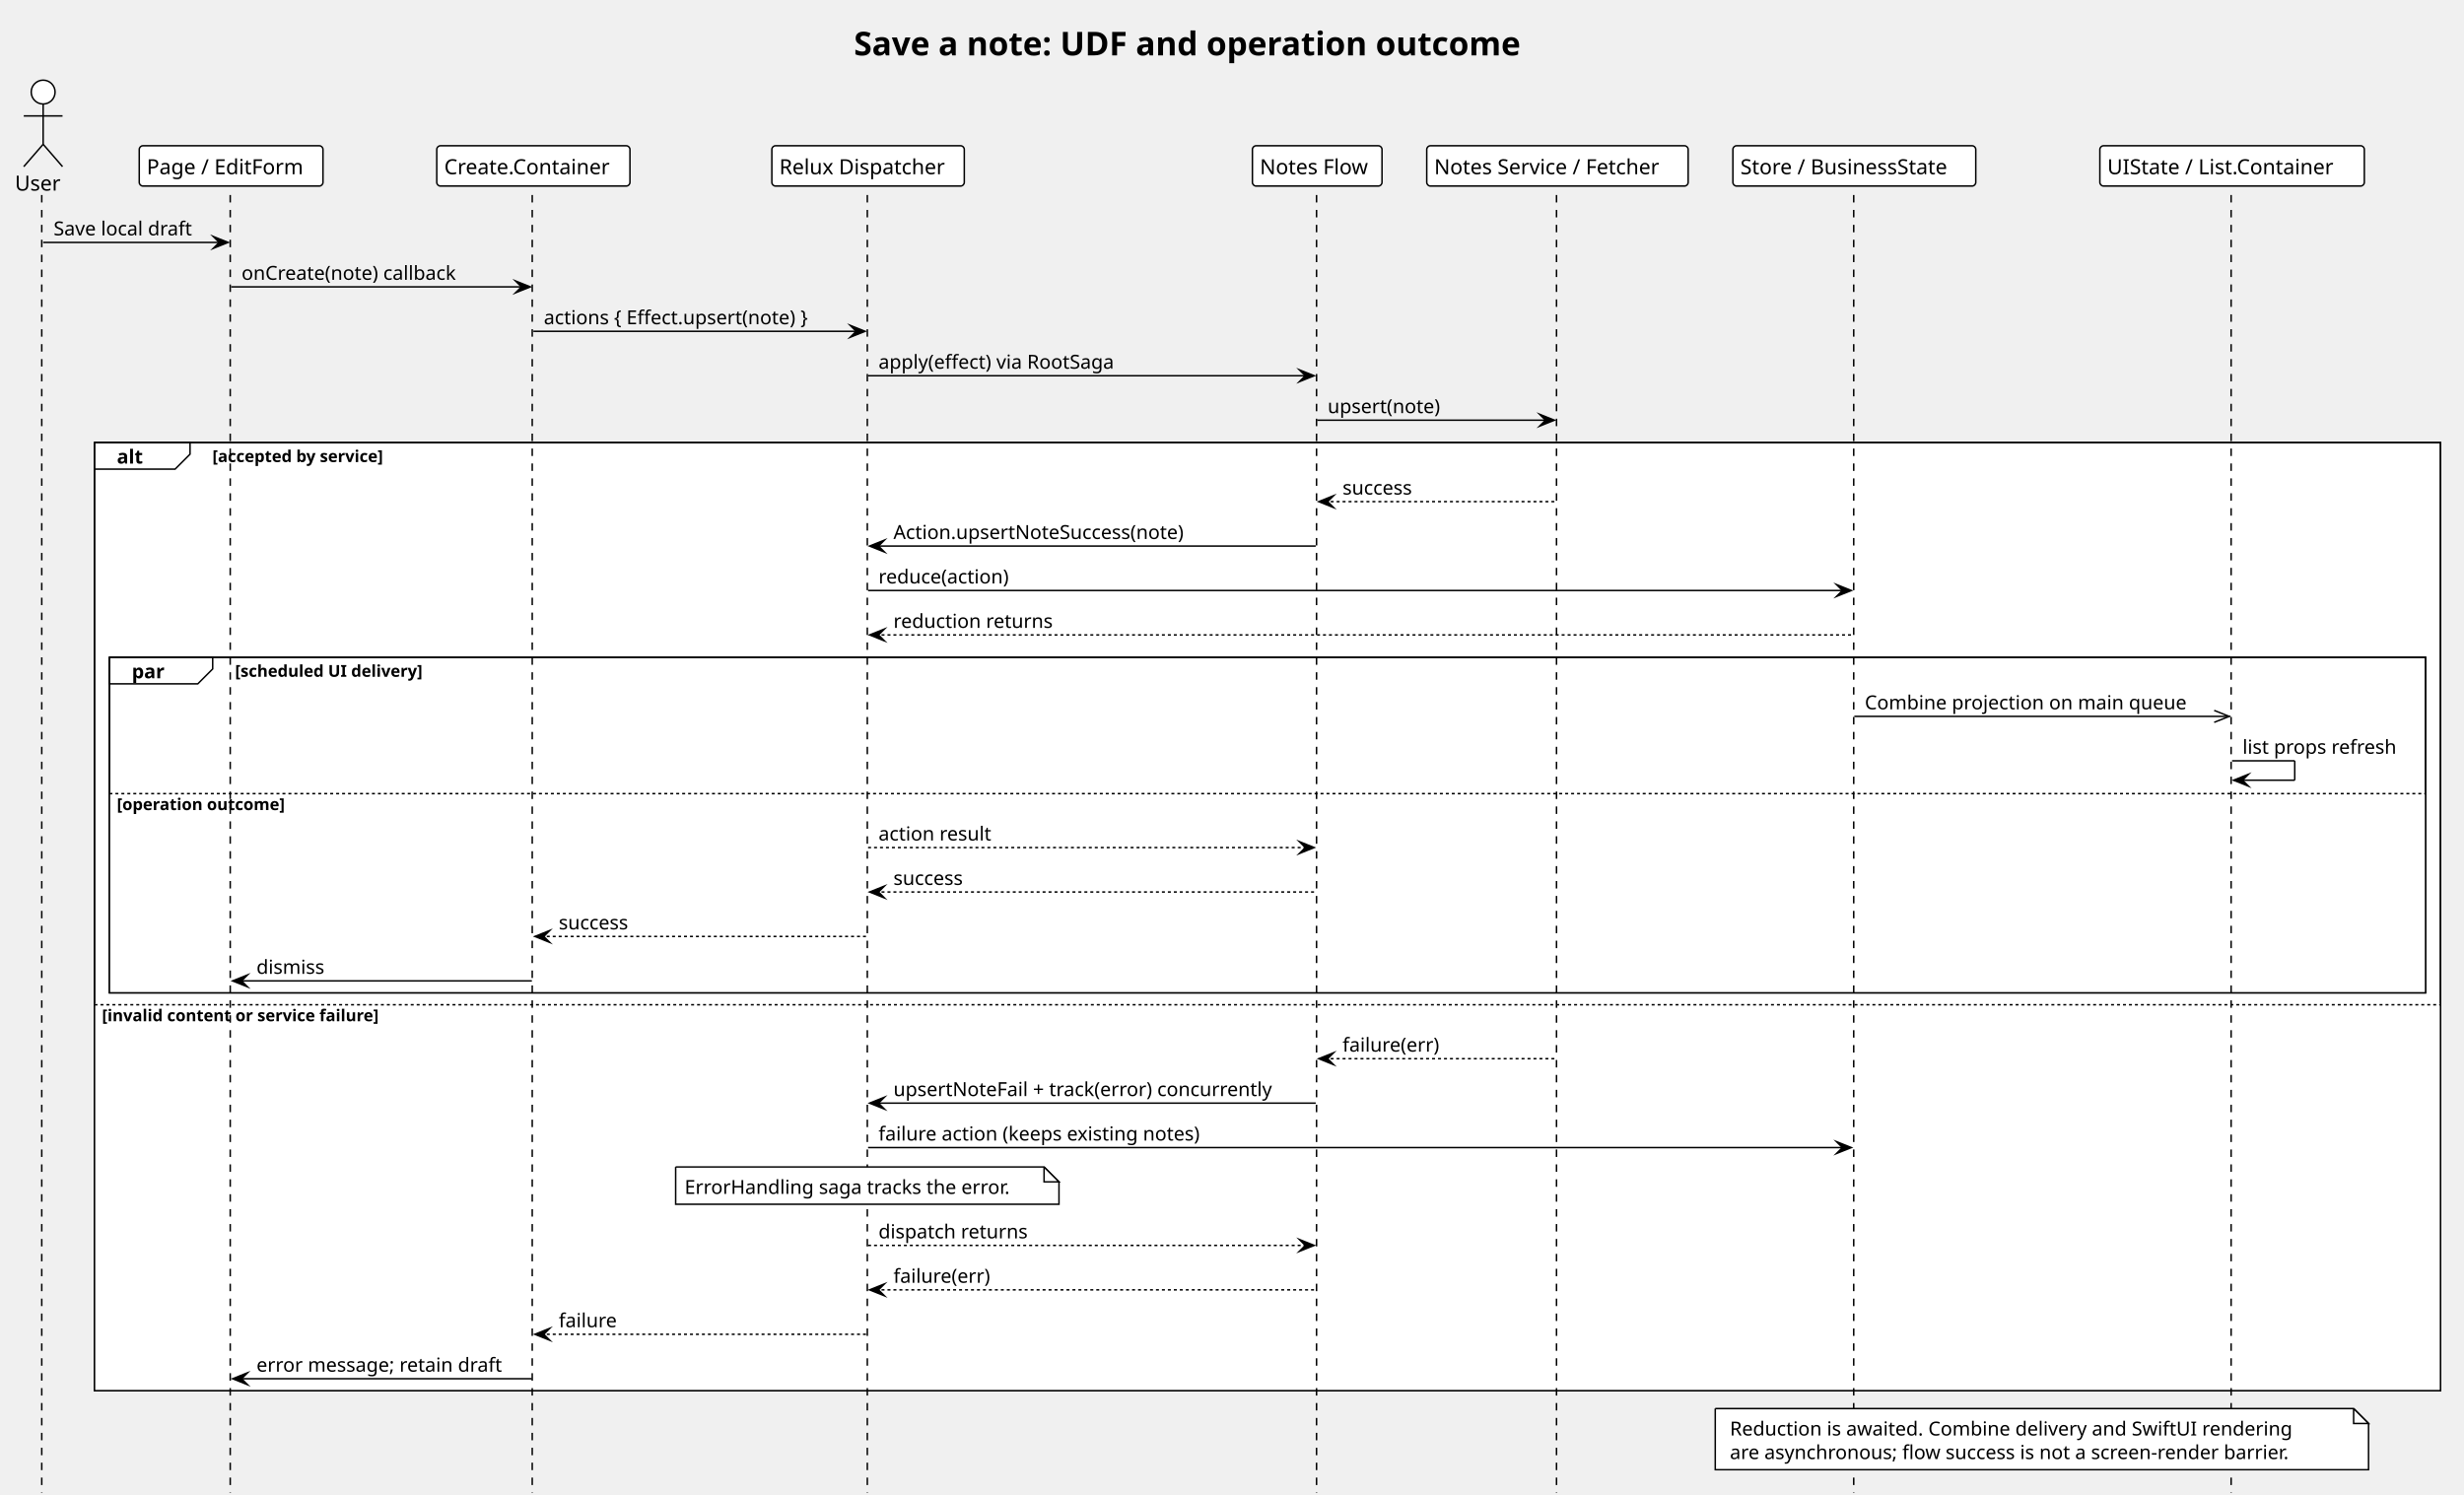
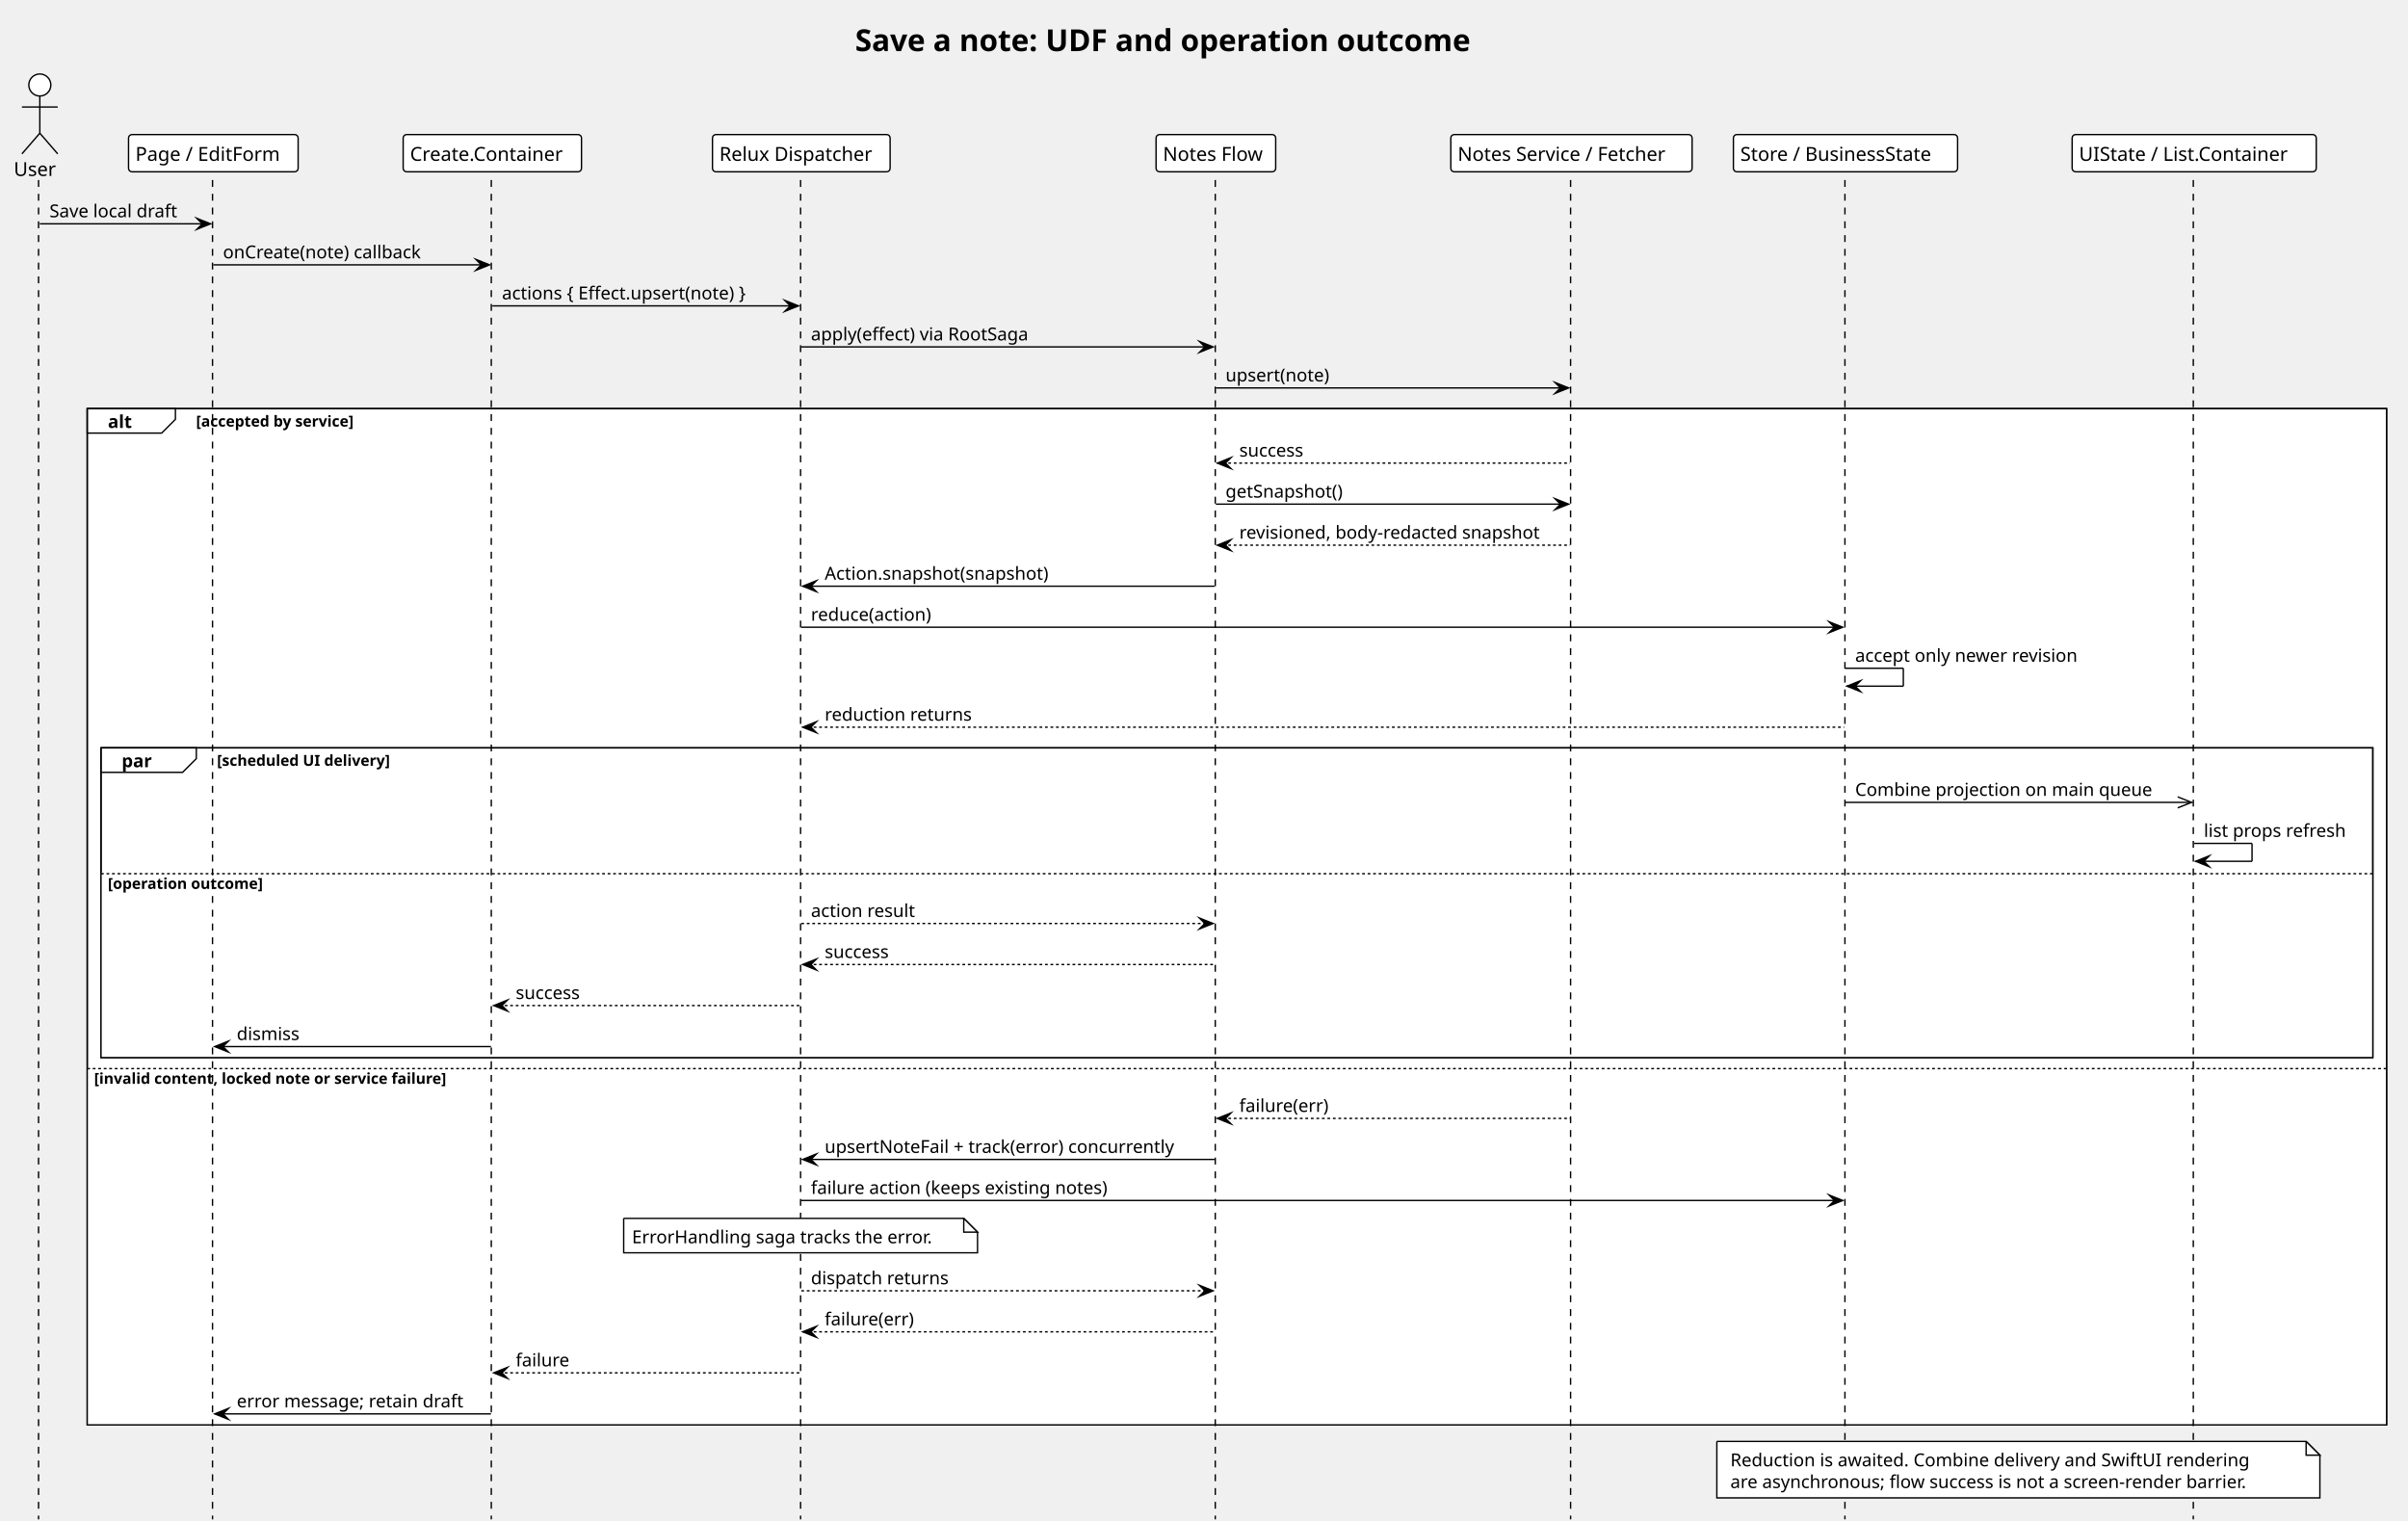
- <svg xmlns="http://www.w3.org/2000/svg" contentStyleType="text/css" data-diagram-type="SEQUENCE" height="1002px" preserveAspectRatio="none" style="width:1652px;height:1002px;background:#FFFFFF;" version="1.1" viewBox="0 0 1652 1002" width="1652px" zoomAndPan="magnify">
+ <svg xmlns="http://www.w3.org/2000/svg" contentStyleType="text/css" data-diagram-type="SEQUENCE" height="1104px" preserveAspectRatio="none" style="width:1749px;height:1104px;background:#FFFFFF;" version="1.1" viewBox="0 0 1749 1104" width="1749px" zoomAndPan="magnify">
  <defs />
  <g>
    <g class="title" data-source-line="3">
-       <text fill="#000000" font-family="Verdana" font-size="22" font-weight="700" lengthAdjust="spacing" textLength="505.269" x="572.491" y="37.118">Save a note: UDF and operation outcome</text>
-     </g>
-     <rect fill="#FFFFFF" height="635.724" style="stroke:#000000;stroke-width:1;" width="1572.89" x="63.362" y="296.748" />
-     <rect fill="#FFFFFF" height="224.964" style="stroke:#000000;stroke-width:1;" width="1552.89" x="73.362" y="440.745" />
-     <rect fill="#FFFFFF" height="134.566" style="stroke:none;stroke-width:1;" width="1552.89" x="73.362" y="531.143" />
-     <rect fill="#FFFFFF" height="259.763" style="stroke:none;stroke-width:1;" width="1572.89" x="63.362" y="672.709" />
+       <text fill="#000000" font-family="Verdana" font-size="22" font-weight="700" lengthAdjust="spacing" textLength="505.269" x="621.089" y="37.118">Save a note: UDF and operation outcome</text>
+     </g>
+     <rect fill="#FFFFFF" height="738.122" style="stroke:#000000;stroke-width:1;" width="1670.085" x="63.362" y="296.748" />
+     <rect fill="#FFFFFF" height="224.964" style="stroke:#000000;stroke-width:1;" width="1650.085" x="73.362" y="543.143" />
+     <rect fill="#FFFFFF" height="134.566" style="stroke:none;stroke-width:1;" width="1650.085" x="73.362" y="633.541" />
+     <rect fill="#FFFFFF" height="259.763" style="stroke:none;stroke-width:1;" width="1670.085" x="63.362" y="775.107" />
    <g class="participant-lifeline" data-entity-uid="part1" data-qualified-name="User" data-source-line="4" id="part1-lifeline">
      <g>
-         <rect fill="#000000" fill-opacity="0" height="870.319" width="8" x="24.928" y="130.752" />
-         <line style="stroke:#000000;stroke-width:1;stroke-dasharray:5,5;" x1="28" x2="28" y1="130.752" y2="1001.071" />
+         <rect fill="#000000" fill-opacity="0" height="972.717" width="8" x="24.928" y="130.752" />
+         <line style="stroke:#000000;stroke-width:1;stroke-dasharray:5,5;" x1="28" x2="28" y1="130.752" y2="1103.469" />
      </g>
    </g>
    <g class="participant-lifeline" data-entity-uid="part2" data-qualified-name="Page" data-source-line="5" id="part2-lifeline">
      <g>
-         <rect fill="#000000" fill-opacity="0" height="870.319" width="8" x="150.954" y="130.752" />
-         <line style="stroke:#000000;stroke-width:1;stroke-dasharray:5,5;" x1="154.362" x2="154.362" y1="130.752" y2="1001.071" />
+         <rect fill="#000000" fill-opacity="0" height="972.717" width="8" x="150.954" y="130.752" />
+         <line style="stroke:#000000;stroke-width:1;stroke-dasharray:5,5;" x1="154.362" x2="154.362" y1="130.752" y2="1103.469" />
      </g>
    </g>
    <g class="participant-lifeline" data-entity-uid="part3" data-qualified-name="C" data-source-line="6" id="part3-lifeline">
      <g>
-         <rect fill="#000000" fill-opacity="0" height="870.319" width="8" x="353.596" y="130.752" />
-         <line style="stroke:#000000;stroke-width:1;stroke-dasharray:5,5;" x1="356.836" x2="356.836" y1="130.752" y2="1001.071" />
+         <rect fill="#000000" fill-opacity="0" height="972.717" width="8" x="353.596" y="130.752" />
+         <line style="stroke:#000000;stroke-width:1;stroke-dasharray:5,5;" x1="356.836" x2="356.836" y1="130.752" y2="1103.469" />
      </g>
    </g>
    <g class="participant-lifeline" data-entity-uid="part4" data-qualified-name="D" data-source-line="7" id="part4-lifeline">
      <g>
-         <rect fill="#000000" fill-opacity="0" height="870.319" width="8" x="578.004" y="130.752" />
-         <line style="stroke:#000000;stroke-width:1;stroke-dasharray:5,5;" x1="581.494" x2="581.494" y1="130.752" y2="1001.071" />
+         <rect fill="#000000" fill-opacity="0" height="972.717" width="8" x="578.004" y="130.752" />
+         <line style="stroke:#000000;stroke-width:1;stroke-dasharray:5,5;" x1="581.494" x2="581.494" y1="130.752" y2="1103.469" />
      </g>
    </g>
    <g class="participant-lifeline" data-entity-uid="part5" data-qualified-name="F" data-source-line="8" id="part5-lifeline">
      <g>
-         <rect fill="#000000" fill-opacity="0" height="870.319" width="8" x="879.13" y="130.752" />
-         <line style="stroke:#000000;stroke-width:1;stroke-dasharray:5,5;" x1="882.688" x2="882.688" y1="130.752" y2="1001.071" />
+         <rect fill="#000000" fill-opacity="0" height="972.717" width="8" x="879.13" y="130.752" />
+         <line style="stroke:#000000;stroke-width:1;stroke-dasharray:5,5;" x1="882.688" x2="882.688" y1="130.752" y2="1103.469" />
      </g>
    </g>
    <g class="participant-lifeline" data-entity-uid="part6" data-qualified-name="S" data-source-line="9" id="part6-lifeline">
      <g>
-         <rect fill="#000000" fill-opacity="0" height="870.319" width="8" x="1040.201" y="130.752" />
-         <line style="stroke:#000000;stroke-width:1;stroke-dasharray:5,5;" x1="1043.572" x2="1043.572" y1="130.752" y2="1001.071" />
+         <rect fill="#000000" fill-opacity="0" height="972.717" width="8" x="1137.397" y="130.752" />
+         <line style="stroke:#000000;stroke-width:1;stroke-dasharray:5,5;" x1="1140.767" x2="1140.767" y1="130.752" y2="1103.469" />
      </g>
    </g>
    <g class="participant-lifeline" data-entity-uid="part7" data-qualified-name="B" data-source-line="10" id="part7-lifeline">
      <g>
-         <rect fill="#000000" fill-opacity="0" height="870.319" width="8" x="1239.246" y="130.752" />
-         <line style="stroke:#000000;stroke-width:1;stroke-dasharray:5,5;" x1="1242.831" x2="1242.831" y1="130.752" y2="1001.071" />
+         <rect fill="#000000" fill-opacity="0" height="972.717" width="8" x="1336.441" y="130.752" />
+         <line style="stroke:#000000;stroke-width:1;stroke-dasharray:5,5;" x1="1340.026" x2="1340.026" y1="130.752" y2="1103.469" />
      </g>
    </g>
    <g class="participant-lifeline" data-entity-uid="part8" data-qualified-name="U" data-source-line="11" id="part8-lifeline">
      <g>
-         <rect fill="#000000" fill-opacity="0" height="870.319" width="8" x="1492.517" y="130.752" />
-         <line style="stroke:#000000;stroke-width:1;stroke-dasharray:5,5;" x1="1495.866" x2="1495.866" y1="130.752" y2="1001.071" />
+         <rect fill="#000000" fill-opacity="0" height="972.717" width="8" x="1589.712" y="130.752" />
+         <line style="stroke:#000000;stroke-width:1;stroke-dasharray:5,5;" x1="1593.061" x2="1593.061" y1="130.752" y2="1103.469" />
      </g>
    </g>
    <g class="participant participant-head" data-entity-uid="part1" data-qualified-name="User" data-source-line="4" id="part1-head">
      <text fill="#000000" font-family="Verdana" font-size="14" lengthAdjust="spacing" textLength="31.855" x="10" y="127.812">User</text>
      <ellipse cx="28.928" cy="61.737" fill="#FFFFFF" rx="8" ry="8" style="stroke:#000000;stroke-width:1;" />
      <path d="M28.928,69.737 L28.928,96.737 M15.928,77.737 L41.928,77.737 M28.928,96.737 L15.928,111.737 M28.928,96.737 L41.928,111.737" fill="none" style="stroke:#000000;stroke-width:1;" />
    </g>
    <g class="participant participant-head" data-entity-uid="part2" data-qualified-name="Page" data-source-line="5" id="part2-head">
      <rect fill="#FFFFFF" height="27.015" rx="2.5" ry="2.5" style="stroke:#000000;stroke-width:1;" width="123.183" x="93.362" y="97.737" />
      <text fill="#000000" font-family="Verdana" font-size="14" lengthAdjust="spacing" textLength="113.183" x="98.362" y="116.812">Page / EditForm</text>
    </g>
    <g class="participant participant-head" data-entity-uid="part3" data-qualified-name="C" data-source-line="6" id="part3-head">
      <rect fill="#FFFFFF" height="27.015" rx="2.5" ry="2.5" style="stroke:#000000;stroke-width:1;" width="129.519" x="292.836" y="97.737" />
      <text fill="#000000" font-family="Verdana" font-size="14" lengthAdjust="spacing" textLength="119.519" x="297.836" y="116.812">Create.Container</text>
    </g>
    <g class="participant participant-head" data-entity-uid="part4" data-qualified-name="D" data-source-line="7" id="part4-head">
      <rect fill="#FFFFFF" height="27.015" rx="2.5" ry="2.5" style="stroke:#000000;stroke-width:1;" width="129.02" x="517.494" y="97.737" />
      <text fill="#000000" font-family="Verdana" font-size="14" lengthAdjust="spacing" textLength="119.02" x="522.494" y="116.812">Relux Dispatcher</text>
    </g>
    <g class="participant participant-head" data-entity-uid="part5" data-qualified-name="F" data-source-line="8" id="part5-head">
      <rect fill="#FFFFFF" height="27.015" rx="2.5" ry="2.5" style="stroke:#000000;stroke-width:1;" width="86.884" x="839.688" y="97.737" />
      <text fill="#000000" font-family="Verdana" font-size="14" lengthAdjust="spacing" textLength="76.884" x="844.688" y="116.812">Notes Flow</text>
    </g>
    <g class="participant participant-head" data-entity-uid="part6" data-qualified-name="S" data-source-line="9" id="part6-head">
-       <rect fill="#FFFFFF" height="27.015" rx="2.5" ry="2.5" style="stroke:#000000;stroke-width:1;" width="175.259" x="956.572" y="97.737" />
-       <text fill="#000000" font-family="Verdana" font-size="14" lengthAdjust="spacing" textLength="165.259" x="961.572" y="116.812">Notes Service / Fetcher</text>
+       <rect fill="#FFFFFF" height="27.015" rx="2.5" ry="2.5" style="stroke:#000000;stroke-width:1;" width="175.259" x="1053.767" y="97.737" />
+       <text fill="#000000" font-family="Verdana" font-size="14" lengthAdjust="spacing" textLength="165.259" x="1058.767" y="116.812">Notes Service / Fetcher</text>
    </g>
    <g class="participant participant-head" data-entity-uid="part7" data-qualified-name="B" data-source-line="10" id="part7-head">
-       <rect fill="#FFFFFF" height="27.015" rx="2.5" ry="2.5" style="stroke:#000000;stroke-width:1;" width="162.831" x="1161.831" y="97.737" />
-       <text fill="#000000" font-family="Verdana" font-size="14" lengthAdjust="spacing" textLength="152.831" x="1166.831" y="116.812">Store / BusinessState</text>
+       <rect fill="#FFFFFF" height="27.015" rx="2.5" ry="2.5" style="stroke:#000000;stroke-width:1;" width="162.831" x="1259.026" y="97.737" />
+       <text fill="#000000" font-family="Verdana" font-size="14" lengthAdjust="spacing" textLength="152.831" x="1264.026" y="116.812">Store / BusinessState</text>
    </g>
    <g class="participant participant-head" data-entity-uid="part8" data-qualified-name="U" data-source-line="11" id="part8-head">
-       <rect fill="#FFFFFF" height="27.015" rx="2.5" ry="2.5" style="stroke:#000000;stroke-width:1;" width="177.303" x="1407.866" y="97.737" />
-       <text fill="#000000" font-family="Verdana" font-size="14" lengthAdjust="spacing" textLength="167.303" x="1412.866" y="116.812">UIState / List.Container</text>
+       <rect fill="#FFFFFF" height="27.015" rx="2.5" ry="2.5" style="stroke:#000000;stroke-width:1;" width="177.303" x="1505.061" y="97.737" />
+       <text fill="#000000" font-family="Verdana" font-size="14" lengthAdjust="spacing" textLength="167.303" x="1510.061" y="116.812">UIState / List.Container</text>
    </g>
    <g class="message" data-entity-1="part1" data-entity-2="part2" data-source-line="12" id="msg1">
      <polygon fill="#000000" points="142.954,158.551,152.954,162.551,142.954,166.551,146.954,162.551" style="stroke:#000000;stroke-width:1;stroke-linejoin:miter;stroke-miterlimit:10;" />
      <line style="stroke:#000000;stroke-width:1;" x1="28.928" x2="148.954" y1="162.551" y2="162.551" />
      <text fill="#000000" font-family="Verdana" font-size="13" lengthAdjust="spacing" textLength="102.026" x="35.928" y="157.822">Save local draft</text>
    </g>
    <g class="message" data-entity-1="part2" data-entity-2="part3" data-source-line="13" id="msg2">
      <polygon fill="#000000" points="345.596,188.351,355.596,192.351,345.596,196.351,349.596,192.351" style="stroke:#000000;stroke-width:1;stroke-linejoin:miter;stroke-miterlimit:10;" />
      <line style="stroke:#000000;stroke-width:1;" x1="154.954" x2="351.596" y1="192.351" y2="192.351" />
      <text fill="#000000" font-family="Verdana" font-size="13" lengthAdjust="spacing" textLength="156.609" x="161.954" y="187.621">onCreate(note) callback</text>
    </g>
    <g class="message" data-entity-1="part3" data-entity-2="part4" data-source-line="14" id="msg3">
      <polygon fill="#000000" points="570.004,218.15,580.004,222.15,570.004,226.15,574.004,222.15" style="stroke:#000000;stroke-width:1;stroke-linejoin:miter;stroke-miterlimit:10;" />
      <line style="stroke:#000000;stroke-width:1;" x1="357.596" x2="576.004" y1="222.15" y2="222.15" />
      <text fill="#000000" font-family="Verdana" font-size="13" lengthAdjust="spacing" textLength="200.408" x="364.596" y="217.42">actions { Effect.upsert(note) }</text>
    </g>
    <g class="message" data-entity-1="part4" data-entity-2="part5" data-source-line="15" id="msg4">
      <polygon fill="#000000" points="871.13,247.949,881.13,251.949,871.13,255.949,875.13,251.949" style="stroke:#000000;stroke-width:1;stroke-linejoin:miter;stroke-miterlimit:10;" />
      <line style="stroke:#000000;stroke-width:1;" x1="582.004" x2="877.13" y1="251.949" y2="251.949" />
      <text fill="#000000" font-family="Verdana" font-size="13" lengthAdjust="spacing" textLength="174.351" x="589.004" y="247.22">apply(effect) via RootSaga</text>
    </g>
    <g class="message" data-entity-1="part5" data-entity-2="part6" data-source-line="16" id="msg5">
-       <polygon fill="#000000" points="1032.201,277.748,1042.201,281.748,1032.201,285.748,1036.201,281.748" style="stroke:#000000;stroke-width:1;stroke-linejoin:miter;stroke-miterlimit:10;" />
-       <line style="stroke:#000000;stroke-width:1;" x1="883.13" x2="1038.201" y1="281.748" y2="281.748" />
+       <polygon fill="#000000" points="1129.397,277.748,1139.397,281.748,1129.397,285.748,1133.397,281.748" style="stroke:#000000;stroke-width:1;stroke-linejoin:miter;stroke-miterlimit:10;" />
+       <line style="stroke:#000000;stroke-width:1;" x1="883.13" x2="1135.397" y1="281.748" y2="281.748" />
      <text fill="#000000" font-family="Verdana" font-size="13" lengthAdjust="spacing" textLength="82.304" x="890.13" y="277.019">upsert(note)</text>
    </g>
    <path d="M63.362,296.748 L127.412,296.748 L127.412,304.548 L117.412,314.548 L63.362,314.548 L63.362,296.748" fill="#FFFFFF" style="stroke:#000000;stroke-width:1;" />
-     <rect fill="none" height="635.724" style="stroke:#000000;stroke-width:1;" width="1572.89" x="63.362" y="296.748" />
+     <rect fill="none" height="738.122" style="stroke:#000000;stroke-width:1;" width="1670.085" x="63.362" y="296.748" />
    <text fill="#000000" font-family="Verdana" font-size="13" font-weight="700" lengthAdjust="spacing" textLength="19.049" x="78.362" y="310.818">alt</text>
    <text fill="#000000" font-family="Verdana" font-size="11" font-weight="700" lengthAdjust="spacing" textLength="133.606" x="142.412" y="309.808">[accepted by service]</text>
    <g class="message" data-entity-1="part6" data-entity-2="part5" data-source-line="18" id="msg6">
      <polygon fill="#000000" points="894.13,332.347,884.13,336.347,894.13,340.347,890.13,336.347" style="stroke:#000000;stroke-width:1;stroke-linejoin:miter;stroke-miterlimit:10;" />
-       <line style="stroke:#000000;stroke-width:1;stroke-dasharray:2,2;" x1="888.13" x2="1043.201" y1="336.347" y2="336.347" />
+       <line style="stroke:#000000;stroke-width:1;stroke-dasharray:2,2;" x1="888.13" x2="1140.397" y1="336.347" y2="336.347" />
      <text fill="#000000" font-family="Verdana" font-size="13" lengthAdjust="spacing" textLength="49.835" x="900.13" y="331.618">success</text>
    </g>
-     <g class="message" data-entity-1="part5" data-entity-2="part4" data-source-line="19" id="msg7">
-       <polygon fill="#000000" points="593.004,362.147,583.004,366.147,593.004,370.147,589.004,366.147" style="stroke:#000000;stroke-width:1;stroke-linejoin:miter;stroke-miterlimit:10;" />
-       <line style="stroke:#000000;stroke-width:1;" x1="587.004" x2="882.13" y1="366.147" y2="366.147" />
-       <text fill="#000000" font-family="Verdana" font-size="13" lengthAdjust="spacing" textLength="209.93" x="599.004" y="361.417">Action.upsertNoteSuccess(note)</text>
-     </g>
-     <g class="message" data-entity-1="part4" data-entity-2="part7" data-source-line="20" id="msg8">
-       <polygon fill="#000000" points="1231.246,391.946,1241.246,395.946,1231.246,399.946,1235.246,395.946" style="stroke:#000000;stroke-width:1;stroke-linejoin:miter;stroke-miterlimit:10;" />
-       <line style="stroke:#000000;stroke-width:1;" x1="582.004" x2="1237.246" y1="395.946" y2="395.946" />
-       <text fill="#000000" font-family="Verdana" font-size="13" lengthAdjust="spacing" textLength="95.329" x="589.004" y="391.216">reduce(action)</text>
-     </g>
-     <g class="message" data-entity-1="part7" data-entity-2="part4" data-source-line="21" id="msg9">
+     <g class="message" data-entity-1="part5" data-entity-2="part6" data-source-line="19" id="msg7">
+       <polygon fill="#000000" points="1129.397,362.147,1139.397,366.147,1129.397,370.147,1133.397,366.147" style="stroke:#000000;stroke-width:1;stroke-linejoin:miter;stroke-miterlimit:10;" />
+       <line style="stroke:#000000;stroke-width:1;" x1="883.13" x2="1135.397" y1="366.147" y2="366.147" />
+       <text fill="#000000" font-family="Verdana" font-size="13" lengthAdjust="spacing" textLength="93.806" x="890.13" y="361.417">getSnapshot()</text>
+     </g>
+     <g class="message" data-entity-1="part6" data-entity-2="part5" data-source-line="20" id="msg8">
+       <polygon fill="#000000" points="894.13,391.946,884.13,395.946,894.13,399.946,890.13,395.946" style="stroke:#000000;stroke-width:1;stroke-linejoin:miter;stroke-miterlimit:10;" />
+       <line style="stroke:#000000;stroke-width:1;stroke-dasharray:2,2;" x1="888.13" x2="1140.397" y1="395.946" y2="395.946" />
+       <text fill="#000000" font-family="Verdana" font-size="13" lengthAdjust="spacing" textLength="234.267" x="900.13" y="391.216">revisioned, body-redacted snapshot</text>
+     </g>
+     <g class="message" data-entity-1="part5" data-entity-2="part4" data-source-line="21" id="msg9">
      <polygon fill="#000000" points="593.004,421.745,583.004,425.745,593.004,429.745,589.004,425.745" style="stroke:#000000;stroke-width:1;stroke-linejoin:miter;stroke-miterlimit:10;" />
-       <line style="stroke:#000000;stroke-width:1;stroke-dasharray:2,2;" x1="587.004" x2="1242.246" y1="425.745" y2="425.745" />
-       <text fill="#000000" font-family="Verdana" font-size="13" lengthAdjust="spacing" textLength="112.957" x="599.004" y="421.016">reduction returns</text>
-     </g>
-     <path d="M73.362,440.745 L142.598,440.745 L142.598,448.544 L132.598,458.544 L73.362,458.544 L73.362,440.745" fill="#FFFFFF" style="stroke:#000000;stroke-width:1;" />
-     <rect fill="none" height="224.964" style="stroke:#000000;stroke-width:1;" width="1552.89" x="73.362" y="440.745" />
-     <text fill="#000000" font-family="Verdana" font-size="13" font-weight="700" lengthAdjust="spacing" textLength="24.235" x="88.362" y="454.815">par</text>
-     <text fill="#000000" font-family="Verdana" font-size="11" font-weight="700" lengthAdjust="spacing" textLength="146.432" x="157.598" y="453.804">[scheduled UI delivery]</text>
-     <g class="message" data-entity-1="part7" data-entity-2="part8" data-source-line="23" id="msg10">
-       <line style="stroke:#000000;stroke-width:1;" x1="1494.517" x2="1484.517" y1="480.344" y2="476.344" />
-       <line style="stroke:#000000;stroke-width:1;" x1="1494.517" x2="1484.517" y1="480.344" y2="484.344" />
-       <line style="stroke:#000000;stroke-width:1;" x1="1243.246" x2="1495.517" y1="480.344" y2="480.344" />
-       <text fill="#000000" font-family="Verdana" font-size="13" lengthAdjust="spacing" textLength="229.271" x="1250.246" y="475.614">Combine projection on main queue</text>
-     </g>
-     <g class="message" data-entity-1="part8" data-entity-2="part8" data-source-line="24" id="msg11">
-       <line style="stroke:#000000;stroke-width:1;" x1="1496.517" x2="1538.517" y1="510.143" y2="510.143" />
-       <line style="stroke:#000000;stroke-width:1;" x1="1538.517" x2="1538.517" y1="510.143" y2="523.143" />
-       <line style="stroke:#000000;stroke-width:1;" x1="1497.517" x2="1538.517" y1="523.143" y2="523.143" />
-       <polygon fill="#000000" points="1507.517,519.143,1497.517,523.143,1507.517,527.143,1503.517,523.143" style="stroke:#000000;stroke-width:1;stroke-linejoin:miter;stroke-miterlimit:10;" />
-       <text fill="#000000" font-family="Verdana" font-size="13" lengthAdjust="spacing" textLength="110.735" x="1503.517" y="505.414">list props refresh</text>
-     </g>
-     <line style="stroke:#000000;stroke-width:1;stroke-dasharray:2,2;" x1="73.362" x2="1626.252" y1="532.143" y2="532.143" />
-     <text fill="#000000" font-family="Verdana" font-size="11" font-weight="700" lengthAdjust="spacing" textLength="128.606" x="78.362" y="543.202">[operation outcome]</text>
-     <g class="message" data-entity-1="part4" data-entity-2="part5" data-source-line="26" id="msg12">
-       <polygon fill="#000000" points="871.13,564.311,881.13,568.311,871.13,572.311,875.13,568.311" style="stroke:#000000;stroke-width:1;stroke-linejoin:miter;stroke-miterlimit:10;" />
-       <line style="stroke:#000000;stroke-width:1;stroke-dasharray:2,2;" x1="582.004" x2="877.13" y1="568.311" y2="568.311" />
-       <text fill="#000000" font-family="Verdana" font-size="13" lengthAdjust="spacing" textLength="80.939" x="589.004" y="563.582">action result</text>
-     </g>
-     <g class="message" data-entity-1="part5" data-entity-2="part4" data-source-line="27" id="msg13">
-       <polygon fill="#000000" points="593.004,594.11,583.004,598.11,593.004,602.11,589.004,598.11" style="stroke:#000000;stroke-width:1;stroke-linejoin:miter;stroke-miterlimit:10;" />
-       <line style="stroke:#000000;stroke-width:1;stroke-dasharray:2,2;" x1="587.004" x2="882.13" y1="598.11" y2="598.11" />
-       <text fill="#000000" font-family="Verdana" font-size="13" lengthAdjust="spacing" textLength="49.835" x="599.004" y="593.381">success</text>
-     </g>
-     <g class="message" data-entity-1="part4" data-entity-2="part3" data-source-line="28" id="msg14">
-       <polygon fill="#000000" points="368.596,623.91,358.596,627.91,368.596,631.91,364.596,627.91" style="stroke:#000000;stroke-width:1;stroke-linejoin:miter;stroke-miterlimit:10;" />
-       <line style="stroke:#000000;stroke-width:1;stroke-dasharray:2,2;" x1="362.596" x2="581.004" y1="627.91" y2="627.91" />
-       <text fill="#000000" font-family="Verdana" font-size="13" lengthAdjust="spacing" textLength="49.835" x="374.596" y="623.18">success</text>
-     </g>
-     <g class="message" data-entity-1="part3" data-entity-2="part2" data-source-line="29" id="msg15">
-       <polygon fill="#000000" points="165.954,653.709,155.954,657.709,165.954,661.709,161.954,657.709" style="stroke:#000000;stroke-width:1;stroke-linejoin:miter;stroke-miterlimit:10;" />
-       <line style="stroke:#000000;stroke-width:1;" x1="159.954" x2="356.596" y1="657.709" y2="657.709" />
-       <text fill="#000000" font-family="Verdana" font-size="13" lengthAdjust="spacing" textLength="48.198" x="171.954" y="652.98">dismiss</text>
-     </g>
-     <line style="stroke:#000000;stroke-width:1;stroke-dasharray:2,2;" x1="63.362" x2="1636.252" y1="673.709" y2="673.709" />
-     <text fill="#000000" font-family="Verdana" font-size="11" font-weight="700" lengthAdjust="spacing" textLength="212.448" x="68.362" y="684.768">[invalid content or service failure]</text>
-     <g class="message" data-entity-1="part6" data-entity-2="part5" data-source-line="32" id="msg16">
-       <polygon fill="#000000" points="894.13,705.877,884.13,709.877,894.13,713.877,890.13,709.877" style="stroke:#000000;stroke-width:1;stroke-linejoin:miter;stroke-miterlimit:10;" />
-       <line style="stroke:#000000;stroke-width:1;stroke-dasharray:2,2;" x1="888.13" x2="1043.201" y1="709.877" y2="709.877" />
-       <text fill="#000000" font-family="Verdana" font-size="13" lengthAdjust="spacing" textLength="71.678" x="900.13" y="705.148">failure(err)</text>
-     </g>
-     <g class="message" data-entity-1="part5" data-entity-2="part4" data-source-line="33" id="msg17">
-       <polygon fill="#000000" points="593.004,735.676,583.004,739.676,593.004,743.676,589.004,739.676" style="stroke:#000000;stroke-width:1;stroke-linejoin:miter;stroke-miterlimit:10;" />
-       <line style="stroke:#000000;stroke-width:1;" x1="587.004" x2="882.13" y1="739.676" y2="739.676" />
-       <text fill="#000000" font-family="Verdana" font-size="13" lengthAdjust="spacing" textLength="277.126" x="599.004" y="734.947">upsertNoteFail + track(error) concurrently</text>
-     </g>
-     <g class="message" data-entity-1="part4" data-entity-2="part7" data-source-line="34" id="msg18">
-       <polygon fill="#000000" points="1231.246,765.476,1241.246,769.476,1231.246,773.476,1235.246,769.476" style="stroke:#000000;stroke-width:1;stroke-linejoin:miter;stroke-miterlimit:10;" />
-       <line style="stroke:#000000;stroke-width:1;" x1="582.004" x2="1237.246" y1="769.476" y2="769.476" />
-       <text fill="#000000" font-family="Verdana" font-size="13" lengthAdjust="spacing" textLength="235.111" x="589.004" y="764.746">failure action (keeps existing notes)</text>
-     </g>
-     <path d="M453,782.476 L453,807.476 L710,807.476 L710,792.476 L700,782.476 L453,782.476" fill="#FFFFFF" style="stroke:#000000;stroke-width:1;" />
-     <path d="M700,782.476 L700,792.476 L710,792.476 L700,782.476" fill="#FFFFFF" style="stroke:#000000;stroke-width:1;" />
-     <text fill="#000000" font-family="Verdana" font-size="13" lengthAdjust="spacing" textLength="236.704" x="459" y="800.545">ErrorHandling saga tracks the error.</text>
-     <g class="message" data-entity-1="part4" data-entity-2="part5" data-source-line="36" id="msg19">
-       <polygon fill="#000000" points="871.13,831.074,881.13,835.074,871.13,839.074,875.13,835.074" style="stroke:#000000;stroke-width:1;stroke-linejoin:miter;stroke-miterlimit:10;" />
-       <line style="stroke:#000000;stroke-width:1;stroke-dasharray:2,2;" x1="582.004" x2="877.13" y1="835.074" y2="835.074" />
-       <text fill="#000000" font-family="Verdana" font-size="13" lengthAdjust="spacing" textLength="106.228" x="589.004" y="830.345">dispatch returns</text>
-     </g>
-     <g class="message" data-entity-1="part5" data-entity-2="part4" data-source-line="37" id="msg20">
-       <polygon fill="#000000" points="593.004,860.874,583.004,864.874,593.004,868.874,589.004,864.874" style="stroke:#000000;stroke-width:1;stroke-linejoin:miter;stroke-miterlimit:10;" />
-       <line style="stroke:#000000;stroke-width:1;stroke-dasharray:2,2;" x1="587.004" x2="882.13" y1="864.874" y2="864.874" />
-       <text fill="#000000" font-family="Verdana" font-size="13" lengthAdjust="spacing" textLength="71.678" x="599.004" y="860.144">failure(err)</text>
-     </g>
-     <g class="message" data-entity-1="part4" data-entity-2="part3" data-source-line="38" id="msg21">
-       <polygon fill="#000000" points="368.596,890.673,358.596,894.673,368.596,898.673,364.596,894.673" style="stroke:#000000;stroke-width:1;stroke-linejoin:miter;stroke-miterlimit:10;" />
-       <line style="stroke:#000000;stroke-width:1;stroke-dasharray:2,2;" x1="362.596" x2="581.004" y1="894.673" y2="894.673" />
-       <text fill="#000000" font-family="Verdana" font-size="13" lengthAdjust="spacing" textLength="41.031" x="374.596" y="889.943">failure</text>
-     </g>
-     <g class="message" data-entity-1="part3" data-entity-2="part2" data-source-line="39" id="msg22">
-       <polygon fill="#000000" points="165.954,920.472,155.954,924.472,165.954,928.472,161.954,924.472" style="stroke:#000000;stroke-width:1;stroke-linejoin:miter;stroke-miterlimit:10;" />
-       <line style="stroke:#000000;stroke-width:1;" x1="159.954" x2="356.596" y1="924.472" y2="924.472" />
-       <text fill="#000000" font-family="Verdana" font-size="13" lengthAdjust="spacing" textLength="178.642" x="171.954" y="919.743">error message; retain draft</text>
-     </g>
-     <path d="M1150,944.472 L1150,985.472 L1588,985.472 L1588,954.472 L1578,944.472 L1150,944.472" fill="#FFFFFF" style="stroke:#000000;stroke-width:1;" />
-     <path d="M1578,944.472 L1578,954.472 L1588,954.472 L1578,944.472" fill="#FFFFFF" style="stroke:#000000;stroke-width:1;" />
-     <text fill="#000000" font-family="Verdana" font-size="13" lengthAdjust="spacing" textLength="406.155" x="1159.808" y="962.542">Reduction is awaited. Combine delivery and SwiftUI rendering</text>
-     <text fill="#000000" font-family="Verdana" font-size="13" lengthAdjust="spacing" textLength="409.722" x="1159.808" y="978.341">are asynchronous; flow success is not a screen-render barrier.</text>
+       <line style="stroke:#000000;stroke-width:1;" x1="587.004" x2="882.13" y1="425.745" y2="425.745" />
+       <text fill="#000000" font-family="Verdana" font-size="13" lengthAdjust="spacing" textLength="174.84" x="599.004" y="421.016">Action.snapshot(snapshot)</text>
+     </g>
+     <g class="message" data-entity-1="part4" data-entity-2="part7" data-source-line="22" id="msg10">
+       <polygon fill="#000000" points="1328.441,451.544,1338.441,455.544,1328.441,459.544,1332.441,455.544" style="stroke:#000000;stroke-width:1;stroke-linejoin:miter;stroke-miterlimit:10;" />
+       <line style="stroke:#000000;stroke-width:1;" x1="582.004" x2="1334.441" y1="455.544" y2="455.544" />
+       <text fill="#000000" font-family="Verdana" font-size="13" lengthAdjust="spacing" textLength="95.329" x="589.004" y="450.815">reduce(action)</text>
+     </g>
+     <g class="message" data-entity-1="part7" data-entity-2="part7" data-source-line="23" id="msg11">
+       <line style="stroke:#000000;stroke-width:1;" x1="1340.441" x2="1382.441" y1="485.344" y2="485.344" />
+       <line style="stroke:#000000;stroke-width:1;" x1="1382.441" x2="1382.441" y1="485.344" y2="498.344" />
+       <line style="stroke:#000000;stroke-width:1;" x1="1341.441" x2="1382.441" y1="498.344" y2="498.344" />
+       <polygon fill="#000000" points="1351.441,494.344,1341.441,498.344,1351.441,502.344,1347.441,498.344" style="stroke:#000000;stroke-width:1;stroke-linejoin:miter;stroke-miterlimit:10;" />
+       <text fill="#000000" font-family="Verdana" font-size="13" lengthAdjust="spacing" textLength="174.319" x="1347.441" y="480.614">accept only newer revision</text>
+     </g>
+     <g class="message" data-entity-1="part7" data-entity-2="part4" data-source-line="24" id="msg12">
+       <polygon fill="#000000" points="593.004,524.143,583.004,528.143,593.004,532.143,589.004,528.143" style="stroke:#000000;stroke-width:1;stroke-linejoin:miter;stroke-miterlimit:10;" />
+       <line style="stroke:#000000;stroke-width:1;stroke-dasharray:2,2;" x1="587.004" x2="1339.441" y1="528.143" y2="528.143" />
+       <text fill="#000000" font-family="Verdana" font-size="13" lengthAdjust="spacing" textLength="112.957" x="599.004" y="523.414">reduction returns</text>
+     </g>
+     <path d="M73.362,543.143 L142.598,543.143 L142.598,550.942 L132.598,560.942 L73.362,560.942 L73.362,543.143" fill="#FFFFFF" style="stroke:#000000;stroke-width:1;" />
+     <rect fill="none" height="224.964" style="stroke:#000000;stroke-width:1;" width="1650.085" x="73.362" y="543.143" />
+     <text fill="#000000" font-family="Verdana" font-size="13" font-weight="700" lengthAdjust="spacing" textLength="24.235" x="88.362" y="557.213">par</text>
+     <text fill="#000000" font-family="Verdana" font-size="11" font-weight="700" lengthAdjust="spacing" textLength="146.432" x="157.598" y="556.202">[scheduled UI delivery]</text>
+     <g class="message" data-entity-1="part7" data-entity-2="part8" data-source-line="26" id="msg13">
+       <line style="stroke:#000000;stroke-width:1;" x1="1591.712" x2="1581.712" y1="582.742" y2="578.742" />
+       <line style="stroke:#000000;stroke-width:1;" x1="1591.712" x2="1581.712" y1="582.742" y2="586.742" />
+       <line style="stroke:#000000;stroke-width:1;" x1="1340.441" x2="1592.712" y1="582.742" y2="582.742" />
+       <text fill="#000000" font-family="Verdana" font-size="13" lengthAdjust="spacing" textLength="229.271" x="1347.441" y="578.012">Combine projection on main queue</text>
+     </g>
+     <g class="message" data-entity-1="part8" data-entity-2="part8" data-source-line="27" id="msg14">
+       <line style="stroke:#000000;stroke-width:1;" x1="1593.712" x2="1635.712" y1="612.541" y2="612.541" />
+       <line style="stroke:#000000;stroke-width:1;" x1="1635.712" x2="1635.712" y1="612.541" y2="625.541" />
+       <line style="stroke:#000000;stroke-width:1;" x1="1594.712" x2="1635.712" y1="625.541" y2="625.541" />
+       <polygon fill="#000000" points="1604.712,621.541,1594.712,625.541,1604.712,629.541,1600.712,625.541" style="stroke:#000000;stroke-width:1;stroke-linejoin:miter;stroke-miterlimit:10;" />
+       <text fill="#000000" font-family="Verdana" font-size="13" lengthAdjust="spacing" textLength="110.735" x="1600.712" y="607.812">list props refresh</text>
+     </g>
+     <line style="stroke:#000000;stroke-width:1;stroke-dasharray:2,2;" x1="73.362" x2="1723.447" y1="634.541" y2="634.541" />
+     <text fill="#000000" font-family="Verdana" font-size="11" font-weight="700" lengthAdjust="spacing" textLength="128.606" x="78.362" y="645.6">[operation outcome]</text>
+     <g class="message" data-entity-1="part4" data-entity-2="part5" data-source-line="29" id="msg15">
+       <polygon fill="#000000" points="871.13,666.709,881.13,670.709,871.13,674.709,875.13,670.709" style="stroke:#000000;stroke-width:1;stroke-linejoin:miter;stroke-miterlimit:10;" />
+       <line style="stroke:#000000;stroke-width:1;stroke-dasharray:2,2;" x1="582.004" x2="877.13" y1="670.709" y2="670.709" />
+       <text fill="#000000" font-family="Verdana" font-size="13" lengthAdjust="spacing" textLength="80.939" x="589.004" y="665.98">action result</text>
+     </g>
+     <g class="message" data-entity-1="part5" data-entity-2="part4" data-source-line="30" id="msg16">
+       <polygon fill="#000000" points="593.004,696.508,583.004,700.508,593.004,704.508,589.004,700.508" style="stroke:#000000;stroke-width:1;stroke-linejoin:miter;stroke-miterlimit:10;" />
+       <line style="stroke:#000000;stroke-width:1;stroke-dasharray:2,2;" x1="587.004" x2="882.13" y1="700.508" y2="700.508" />
+       <text fill="#000000" font-family="Verdana" font-size="13" lengthAdjust="spacing" textLength="49.835" x="599.004" y="695.779">success</text>
+     </g>
+     <g class="message" data-entity-1="part4" data-entity-2="part3" data-source-line="31" id="msg17">
+       <polygon fill="#000000" points="368.596,726.308,358.596,730.308,368.596,734.308,364.596,730.308" style="stroke:#000000;stroke-width:1;stroke-linejoin:miter;stroke-miterlimit:10;" />
+       <line style="stroke:#000000;stroke-width:1;stroke-dasharray:2,2;" x1="362.596" x2="581.004" y1="730.308" y2="730.308" />
+       <text fill="#000000" font-family="Verdana" font-size="13" lengthAdjust="spacing" textLength="49.835" x="374.596" y="725.578">success</text>
+     </g>
+     <g class="message" data-entity-1="part3" data-entity-2="part2" data-source-line="32" id="msg18">
+       <polygon fill="#000000" points="165.954,756.107,155.954,760.107,165.954,764.107,161.954,760.107" style="stroke:#000000;stroke-width:1;stroke-linejoin:miter;stroke-miterlimit:10;" />
+       <line style="stroke:#000000;stroke-width:1;" x1="159.954" x2="356.596" y1="760.107" y2="760.107" />
+       <text fill="#000000" font-family="Verdana" font-size="13" lengthAdjust="spacing" textLength="48.198" x="171.954" y="755.377">dismiss</text>
+     </g>
+     <line style="stroke:#000000;stroke-width:1;stroke-dasharray:2,2;" x1="63.362" x2="1733.447" y1="776.107" y2="776.107" />
+     <text fill="#000000" font-family="Verdana" font-size="11" font-weight="700" lengthAdjust="spacing" textLength="291.806" x="68.362" y="787.166">[invalid content, locked note or service failure]</text>
+     <g class="message" data-entity-1="part6" data-entity-2="part5" data-source-line="35" id="msg19">
+       <polygon fill="#000000" points="894.13,808.275,884.13,812.275,894.13,816.275,890.13,812.275" style="stroke:#000000;stroke-width:1;stroke-linejoin:miter;stroke-miterlimit:10;" />
+       <line style="stroke:#000000;stroke-width:1;stroke-dasharray:2,2;" x1="888.13" x2="1140.397" y1="812.275" y2="812.275" />
+       <text fill="#000000" font-family="Verdana" font-size="13" lengthAdjust="spacing" textLength="71.678" x="900.13" y="807.545">failure(err)</text>
+     </g>
+     <g class="message" data-entity-1="part5" data-entity-2="part4" data-source-line="36" id="msg20">
+       <polygon fill="#000000" points="593.004,838.074,583.004,842.074,593.004,846.074,589.004,842.074" style="stroke:#000000;stroke-width:1;stroke-linejoin:miter;stroke-miterlimit:10;" />
+       <line style="stroke:#000000;stroke-width:1;" x1="587.004" x2="882.13" y1="842.074" y2="842.074" />
+       <text fill="#000000" font-family="Verdana" font-size="13" lengthAdjust="spacing" textLength="277.126" x="599.004" y="837.345">upsertNoteFail + track(error) concurrently</text>
+     </g>
+     <g class="message" data-entity-1="part4" data-entity-2="part7" data-source-line="37" id="msg21">
+       <polygon fill="#000000" points="1328.441,867.874,1338.441,871.874,1328.441,875.874,1332.441,871.874" style="stroke:#000000;stroke-width:1;stroke-linejoin:miter;stroke-miterlimit:10;" />
+       <line style="stroke:#000000;stroke-width:1;" x1="582.004" x2="1334.441" y1="871.874" y2="871.874" />
+       <text fill="#000000" font-family="Verdana" font-size="13" lengthAdjust="spacing" textLength="235.111" x="589.004" y="867.144">failure action (keeps existing notes)</text>
+     </g>
+     <path d="M453,884.874 L453,909.874 L710,909.874 L710,894.874 L700,884.874 L453,884.874" fill="#FFFFFF" style="stroke:#000000;stroke-width:1;" />
+     <path d="M700,884.874 L700,894.874 L710,894.874 L700,884.874" fill="#FFFFFF" style="stroke:#000000;stroke-width:1;" />
+     <text fill="#000000" font-family="Verdana" font-size="13" lengthAdjust="spacing" textLength="236.704" x="459" y="902.943">ErrorHandling saga tracks the error.</text>
+     <g class="message" data-entity-1="part4" data-entity-2="part5" data-source-line="39" id="msg22">
+       <polygon fill="#000000" points="871.13,933.472,881.13,937.472,871.13,941.472,875.13,937.472" style="stroke:#000000;stroke-width:1;stroke-linejoin:miter;stroke-miterlimit:10;" />
+       <line style="stroke:#000000;stroke-width:1;stroke-dasharray:2,2;" x1="582.004" x2="877.13" y1="937.472" y2="937.472" />
+       <text fill="#000000" font-family="Verdana" font-size="13" lengthAdjust="spacing" textLength="106.228" x="589.004" y="932.743">dispatch returns</text>
+     </g>
+     <g class="message" data-entity-1="part5" data-entity-2="part4" data-source-line="40" id="msg23">
+       <polygon fill="#000000" points="593.004,963.271,583.004,967.271,593.004,971.271,589.004,967.271" style="stroke:#000000;stroke-width:1;stroke-linejoin:miter;stroke-miterlimit:10;" />
+       <line style="stroke:#000000;stroke-width:1;stroke-dasharray:2,2;" x1="587.004" x2="882.13" y1="967.271" y2="967.271" />
+       <text fill="#000000" font-family="Verdana" font-size="13" lengthAdjust="spacing" textLength="71.678" x="599.004" y="962.542">failure(err)</text>
+     </g>
+     <g class="message" data-entity-1="part4" data-entity-2="part3" data-source-line="41" id="msg24">
+       <polygon fill="#000000" points="368.596,993.071,358.596,997.071,368.596,1001.071,364.596,997.071" style="stroke:#000000;stroke-width:1;stroke-linejoin:miter;stroke-miterlimit:10;" />
+       <line style="stroke:#000000;stroke-width:1;stroke-dasharray:2,2;" x1="362.596" x2="581.004" y1="997.071" y2="997.071" />
+       <text fill="#000000" font-family="Verdana" font-size="13" lengthAdjust="spacing" textLength="41.031" x="374.596" y="992.341">failure</text>
+     </g>
+     <g class="message" data-entity-1="part3" data-entity-2="part2" data-source-line="42" id="msg25">
+       <polygon fill="#000000" points="165.954,1022.87,155.954,1026.87,165.954,1030.87,161.954,1026.87" style="stroke:#000000;stroke-width:1;stroke-linejoin:miter;stroke-miterlimit:10;" />
+       <line style="stroke:#000000;stroke-width:1;" x1="159.954" x2="356.596" y1="1026.87" y2="1026.87" />
+       <text fill="#000000" font-family="Verdana" font-size="13" lengthAdjust="spacing" textLength="178.642" x="171.954" y="1022.141">error message; retain draft</text>
+     </g>
+     <path d="M1247,1046.87 L1247,1087.87 L1685,1087.87 L1685,1056.87 L1675,1046.87 L1247,1046.87" fill="#FFFFFF" style="stroke:#000000;stroke-width:1;" />
+     <path d="M1675,1046.87 L1675,1056.87 L1685,1056.87 L1675,1046.87" fill="#FFFFFF" style="stroke:#000000;stroke-width:1;" />
+     <text fill="#000000" font-family="Verdana" font-size="13" lengthAdjust="spacing" textLength="406.155" x="1256.808" y="1064.94">Reduction is awaited. Combine delivery and SwiftUI rendering</text>
+     <text fill="#000000" font-family="Verdana" font-size="13" lengthAdjust="spacing" textLength="409.722" x="1256.808" y="1080.739">are asynchronous; flow success is not a screen-render barrier.</text>
  </g>
</svg>
